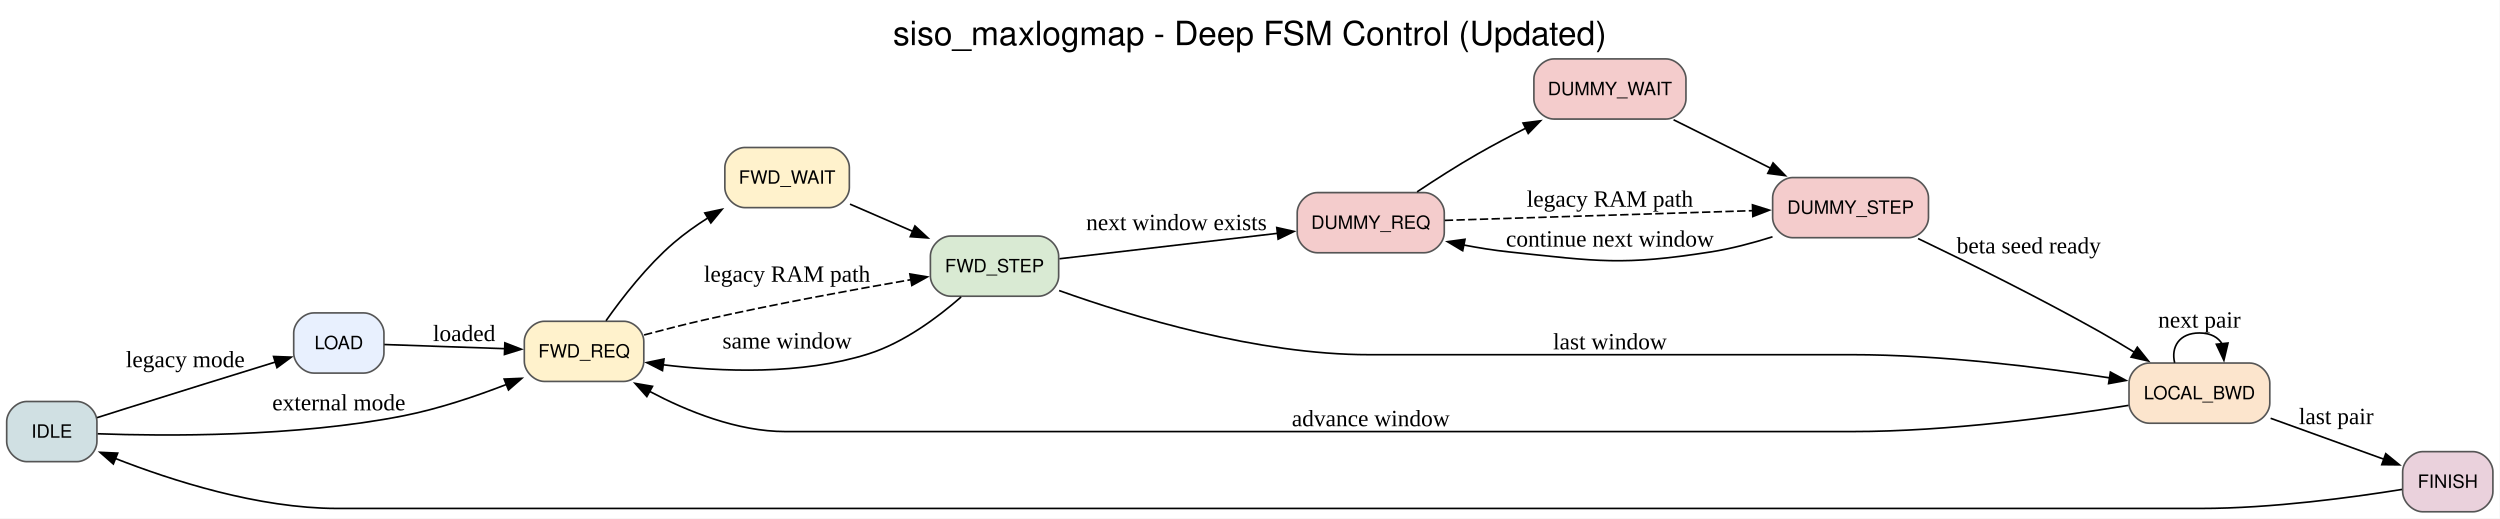
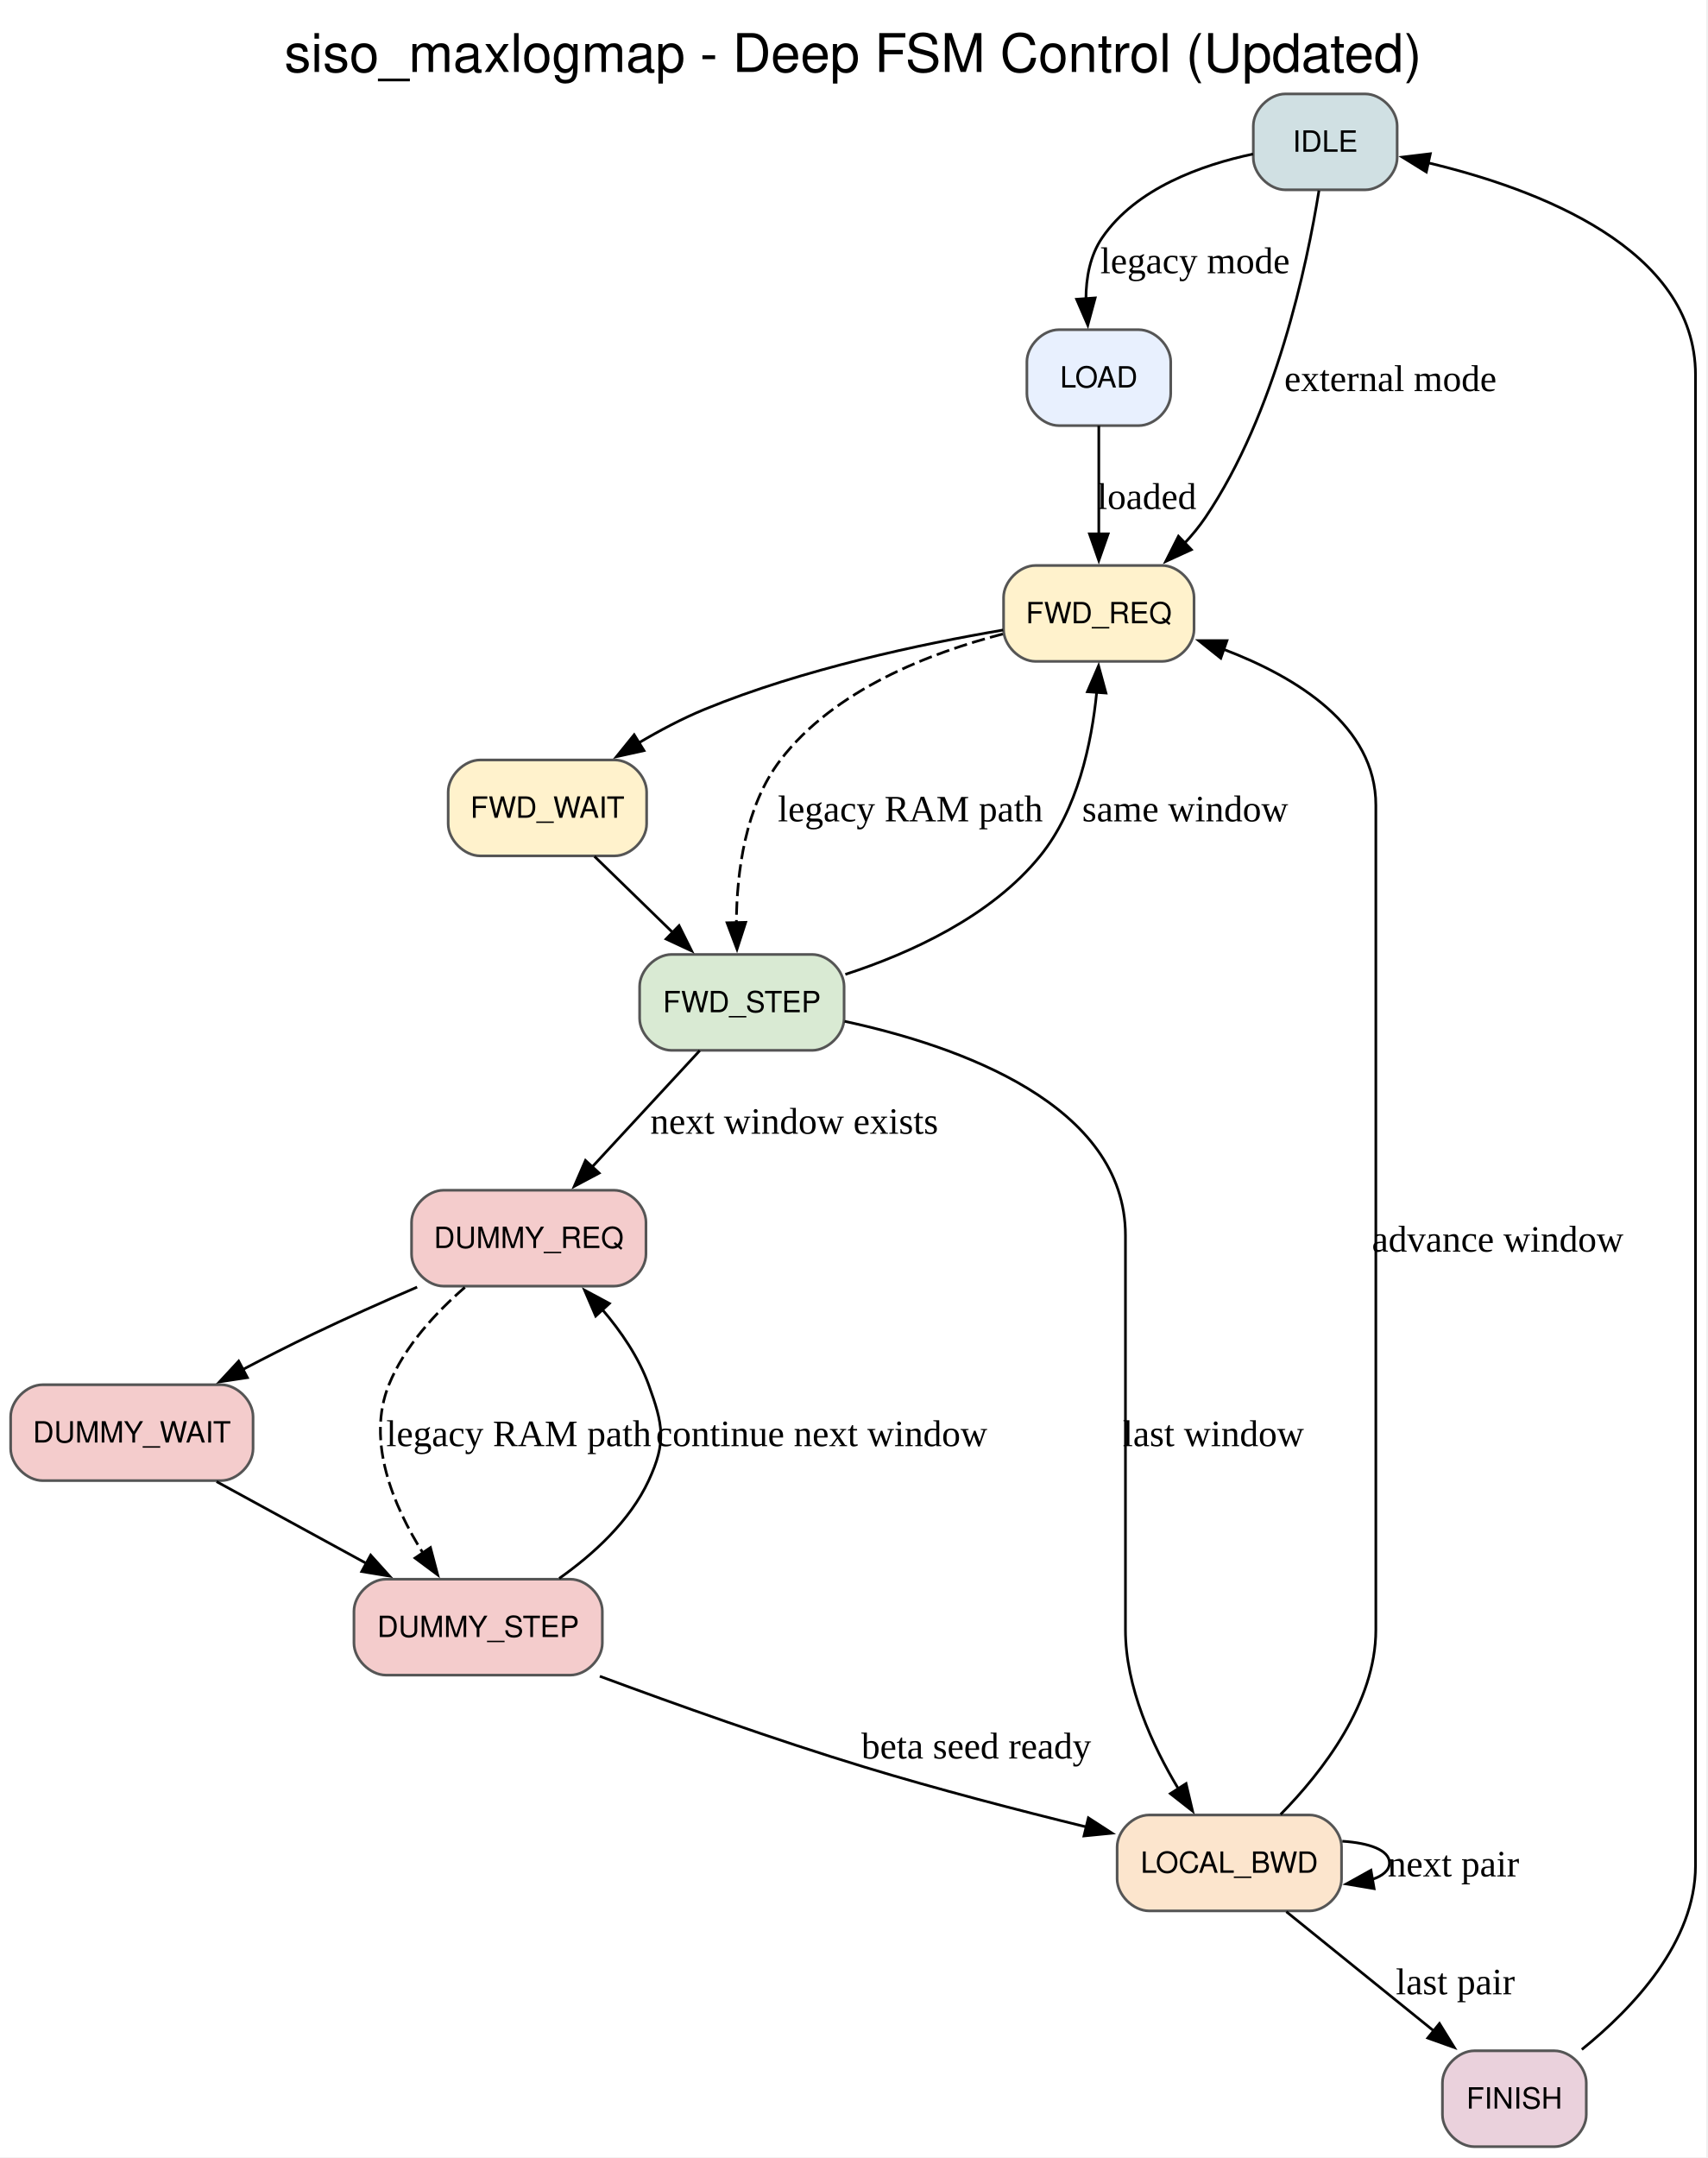
- <svg xmlns="http://www.w3.org/2000/svg" width="1496pt" height="310pt" viewBox="0.00 0.00 1496.00 310.00">
-   <g id="graph0" class="graph" transform="scale(1 1) rotate(0) translate(4 306.25)">
-     <polygon fill="white" stroke="none" points="-4,4 -4,-306.25 1491.75,-306.25 1491.75,4 -4,4" />
-     <text xml:space="preserve" text-anchor="middle" x="743.88" y="-279.25" font-family="Helvetica,sans-Serif" font-size="20.00">siso_maxlogmap - Deep FSM Control (Updated)</text>
+ <svg xmlns="http://www.w3.org/2000/svg" width="641pt" height="810pt" viewBox="0.00 0.00 641.00 810.00">
+   <g id="graph0" class="graph" transform="scale(1 1) rotate(0) translate(4 805.75)">
+     <polygon fill="white" stroke="none" points="-4,4 -4,-805.75 636.5,-805.75 636.5,4 -4,4" />
+     <text xml:space="preserve" text-anchor="middle" x="316.25" y="-778.75" font-family="Helvetica,sans-Serif" font-size="20.00">siso_maxlogmap - Deep FSM Control (Updated)</text>
    <g id="node1" class="node">
-       <path fill="#d0e0e3" stroke="#555555" d="M42,-66C42,-66 12,-66 12,-66 6,-66 0,-60 0,-54 0,-54 0,-42 0,-42 0,-36 6,-30 12,-30 12,-30 42,-30 42,-30 48,-30 54,-36 54,-42 54,-42 54,-54 54,-54 54,-60 48,-66 42,-66" />
-       <text xml:space="preserve" text-anchor="middle" x="27" y="-44.3" font-family="Helvetica,sans-Serif" font-size="11.00">IDLE</text>
+       <path fill="#d0e0e3" stroke="#555555" d="M508.5,-770.5C508.5,-770.5 478.5,-770.5 478.5,-770.5 472.5,-770.5 466.5,-764.5 466.5,-758.5 466.5,-758.5 466.5,-746.5 466.5,-746.5 466.5,-740.5 472.5,-734.5 478.5,-734.5 478.5,-734.5 508.5,-734.5 508.5,-734.5 514.5,-734.5 520.5,-740.5 520.5,-746.5 520.5,-746.5 520.5,-758.5 520.5,-758.5 520.5,-764.5 514.5,-770.5 508.5,-770.5" />
+       <text xml:space="preserve" text-anchor="middle" x="493.5" y="-748.8" font-family="Helvetica,sans-Serif" font-size="11.00">IDLE</text>
    </g>
    <g id="node2" class="node">
-       <path fill="#e8f0fe" stroke="#555555" d="M213.75,-119C213.75,-119 183.75,-119 183.75,-119 177.75,-119 171.75,-113 171.75,-107 171.75,-107 171.75,-95 171.75,-95 171.75,-89 177.75,-83 183.75,-83 183.75,-83 213.75,-83 213.75,-83 219.75,-83 225.75,-89 225.75,-95 225.75,-95 225.75,-107 225.75,-107 225.75,-113 219.75,-119 213.75,-119" />
-       <text xml:space="preserve" text-anchor="middle" x="198.75" y="-97.3" font-family="Helvetica,sans-Serif" font-size="11.00">LOAD</text>
+       <path fill="#e8f0fe" stroke="#555555" d="M423.5,-682C423.5,-682 393.5,-682 393.5,-682 387.5,-682 381.5,-676 381.5,-670 381.5,-670 381.5,-658 381.5,-658 381.5,-652 387.5,-646 393.5,-646 393.5,-646 423.5,-646 423.5,-646 429.5,-646 435.5,-652 435.5,-658 435.5,-658 435.5,-670 435.5,-670 435.5,-676 429.5,-682 423.5,-682" />
+       <text xml:space="preserve" text-anchor="middle" x="408.5" y="-660.3" font-family="Helvetica,sans-Serif" font-size="11.00">LOAD</text>
    </g>
    <g id="edge1" class="edge">
-       <path fill="none" stroke="black" d="M54.05,-56.32C59.95,-58.2 66.19,-60.17 72,-62 101.88,-71.39 135.8,-81.9 160.87,-89.64" />
-       <polygon fill="black" stroke="black" points="159.69,-92.94 170.28,-92.54 161.75,-86.25 159.69,-92.94" />
-       <text xml:space="preserve" text-anchor="middle" x="106.88" y="-86.5" font-family="Times New Roman,serif" font-size="14.00">legacy mode</text>
+       <path fill="none" stroke="black" d="M466.39,-747.94C447.11,-743.84 422.47,-735.1 409.75,-716.5 405.21,-709.85 403.7,-701.51 403.67,-693.49" />
+       <polygon fill="black" stroke="black" points="407.14,-693.93 404.37,-683.71 400.16,-693.43 407.14,-693.93" />
+       <text xml:space="preserve" text-anchor="middle" x="444.62" y="-703.2" font-family="Times New Roman,serif" font-size="14.00">legacy mode</text>
    </g>
    <g id="node3" class="node">
-       <path fill="#fff2cc" stroke="#555555" d="M369.25,-114C369.25,-114 321.75,-114 321.75,-114 315.75,-114 309.75,-108 309.75,-102 309.75,-102 309.75,-90 309.75,-90 309.75,-84 315.75,-78 321.75,-78 321.75,-78 369.25,-78 369.25,-78 375.25,-78 381.25,-84 381.25,-90 381.25,-90 381.25,-102 381.25,-102 381.25,-108 375.25,-114 369.25,-114" />
-       <text xml:space="preserve" text-anchor="middle" x="345.5" y="-92.3" font-family="Helvetica,sans-Serif" font-size="11.00">FWD_REQ</text>
+       <path fill="#fff2cc" stroke="#555555" d="M432.25,-593.5C432.25,-593.5 384.75,-593.5 384.75,-593.5 378.75,-593.5 372.75,-587.5 372.75,-581.5 372.75,-581.5 372.75,-569.5 372.75,-569.5 372.75,-563.5 378.75,-557.5 384.75,-557.5 384.75,-557.5 432.25,-557.5 432.25,-557.5 438.25,-557.5 444.25,-563.5 444.25,-569.5 444.25,-569.5 444.25,-581.5 444.25,-581.5 444.25,-587.5 438.25,-593.5 432.25,-593.5" />
+       <text xml:space="preserve" text-anchor="middle" x="408.5" y="-571.8" font-family="Helvetica,sans-Serif" font-size="11.00">FWD_REQ</text>
    </g>
    <g id="edge2" class="edge">
-       <path fill="none" stroke="black" d="M54.46,-46.68C94.54,-45.24 172.85,-44.63 237.75,-57.5 258.43,-61.6 280.47,-69 299.12,-76.22" />
-       <polygon fill="black" stroke="black" points="297.69,-79.42 308.27,-79.87 300.28,-72.91 297.69,-79.42" />
-       <text xml:space="preserve" text-anchor="middle" x="198.75" y="-60.7" font-family="Times New Roman,serif" font-size="14.00">external mode</text>
+       <path fill="none" stroke="black" d="M491.14,-734.2C486.67,-706.32 474.95,-650.63 448.5,-611.5 446.19,-608.09 443.48,-604.8 440.56,-601.7" />
+       <polygon fill="black" stroke="black" points="443.25,-599.43 433.62,-595.02 438.4,-604.48 443.25,-599.43" />
+       <text xml:space="preserve" text-anchor="middle" x="517.98" y="-658.95" font-family="Times New Roman,serif" font-size="14.00">external mode</text>
    </g>
    <g id="edge3" class="edge">
-       <path fill="none" stroke="black" d="M225.96,-100.09C246.06,-99.4 274.3,-98.42 298.18,-97.6" />
-       <polygon fill="black" stroke="black" points="298.11,-101.1 307.98,-97.26 297.86,-94.11 298.11,-101.1" />
-       <text xml:space="preserve" text-anchor="middle" x="273.75" y="-102.15" font-family="Times New Roman,serif" font-size="14.00">loaded</text>
+       <path fill="none" stroke="black" d="M408.5,-645.91C408.5,-634.26 408.5,-618.55 408.5,-605.02" />
+       <polygon fill="black" stroke="black" points="412,-605.36 408.5,-595.36 405,-605.36 412,-605.36" />
+       <text xml:space="preserve" text-anchor="middle" x="426.5" y="-614.7" font-family="Times New Roman,serif" font-size="14.00">loaded</text>
    </g>
    <g id="node4" class="node">
-       <path fill="#fff2cc" stroke="#555555" d="M492.25,-218C492.25,-218 441.75,-218 441.75,-218 435.75,-218 429.75,-212 429.75,-206 429.75,-206 429.75,-194 429.75,-194 429.75,-188 435.75,-182 441.75,-182 441.75,-182 492.25,-182 492.25,-182 498.25,-182 504.25,-188 504.25,-194 504.25,-194 504.25,-206 504.25,-206 504.25,-212 498.25,-218 492.25,-218" />
-       <text xml:space="preserve" text-anchor="middle" x="467" y="-196.3" font-family="Helvetica,sans-Serif" font-size="11.00">FWD_WAIT</text>
+       <path fill="#fff2cc" stroke="#555555" d="M226.75,-520.5C226.75,-520.5 176.25,-520.5 176.25,-520.5 170.25,-520.5 164.25,-514.5 164.25,-508.5 164.25,-508.5 164.25,-496.5 164.25,-496.5 164.25,-490.5 170.25,-484.5 176.25,-484.5 176.25,-484.5 226.75,-484.5 226.75,-484.5 232.75,-484.5 238.75,-490.5 238.75,-496.5 238.75,-496.5 238.75,-508.5 238.75,-508.5 238.75,-514.5 232.75,-520.5 226.75,-520.5" />
+       <text xml:space="preserve" text-anchor="middle" x="201.5" y="-498.8" font-family="Helvetica,sans-Serif" font-size="11.00">FWD_WAIT</text>
    </g>
    <g id="edge4" class="edge">
-       <path fill="none" stroke="black" d="M358.63,-114.33C368.46,-128.25 383.25,-147.28 399.25,-161 405.48,-166.35 412.55,-171.36 419.7,-175.91" />
-       <polygon fill="black" stroke="black" points="417.76,-178.82 428.12,-181.01 421.38,-172.84 417.76,-178.82" />
+       <path fill="none" stroke="black" d="M372.54,-569.26C341.94,-564.05 297.25,-554.61 260.5,-539.5 252.15,-536.07 243.61,-531.54 235.72,-526.87" />
+       <polygon fill="black" stroke="black" points="237.76,-524.01 227.41,-521.73 234.07,-529.96 237.76,-524.01" />
    </g>
    <g id="node5" class="node">
-       <path fill="#d9ead3" stroke="#555555" d="M617.5,-165C617.5,-165 564.75,-165 564.75,-165 558.75,-165 552.75,-159 552.75,-153 552.75,-153 552.75,-141 552.75,-141 552.75,-135 558.75,-129 564.75,-129 564.75,-129 617.5,-129 617.5,-129 623.5,-129 629.5,-135 629.5,-141 629.5,-141 629.5,-153 629.5,-153 629.5,-159 623.5,-165 617.5,-165" />
-       <text xml:space="preserve" text-anchor="middle" x="591.12" y="-143.3" font-family="Helvetica,sans-Serif" font-size="11.00">FWD_STEP</text>
+       <path fill="#d9ead3" stroke="#555555" d="M300.88,-447.5C300.88,-447.5 248.12,-447.5 248.12,-447.5 242.12,-447.5 236.12,-441.5 236.12,-435.5 236.12,-435.5 236.12,-423.5 236.12,-423.5 236.12,-417.5 242.12,-411.5 248.12,-411.5 248.12,-411.5 300.88,-411.5 300.88,-411.5 306.88,-411.5 312.88,-417.5 312.88,-423.5 312.88,-423.5 312.88,-435.5 312.88,-435.5 312.88,-441.5 306.88,-447.5 300.88,-447.5" />
+       <text xml:space="preserve" text-anchor="middle" x="274.5" y="-425.8" font-family="Helvetica,sans-Serif" font-size="11.00">FWD_STEP</text>
    </g>
    <g id="edge5" class="edge">
-       <path fill="none" stroke="black" stroke-dasharray="5,2" d="M381.41,-105.8C393.07,-108.93 406.18,-112.28 418.25,-115 459.49,-124.28 506.72,-132.94 541.22,-138.9" />
-       <polygon fill="black" stroke="black" points="540.47,-142.32 550.92,-140.56 541.65,-135.42 540.47,-142.32" />
-       <text xml:space="preserve" text-anchor="middle" x="467" y="-137.61" font-family="Times New Roman,serif" font-size="14.00">legacy RAM path</text>
+       <path fill="none" stroke="black" stroke-dasharray="5,2" d="M372.46,-567.78C345.22,-560.75 309.2,-546.9 289,-520.5 275.76,-503.2 272.57,-478.48 272.44,-459.33" />
+       <polygon fill="black" stroke="black" points="275.94,-459.55 272.68,-449.47 268.94,-459.39 275.94,-459.55" />
+       <text xml:space="preserve" text-anchor="middle" x="337.75" y="-497.45" font-family="Times New Roman,serif" font-size="14.00">legacy RAM path</text>
    </g>
    <g id="edge6" class="edge">
-       <path fill="none" stroke="black" d="M504.64,-184.1C516.5,-178.95 529.82,-173.17 542.36,-167.73" />
-       <polygon fill="black" stroke="black" points="543.5,-171.05 551.28,-163.86 540.71,-164.63 543.5,-171.05" />
+       <path fill="none" stroke="black" d="M219.17,-484.31C227.98,-475.74 238.81,-465.21 248.54,-455.74" />
+       <polygon fill="black" stroke="black" points="250.93,-458.31 255.65,-448.83 246.04,-453.29 250.93,-458.31" />
    </g>
    <g id="edge7" class="edge">
-       <path fill="none" stroke="black" d="M571.14,-128.55C557.11,-116.27 536.84,-101.19 515.75,-94.5 475.61,-81.76 427.38,-83.75 392.69,-87.98" />
-       <polygon fill="black" stroke="black" points="392.42,-84.48 382.97,-89.28 393.35,-91.42 392.42,-84.48" />
-       <text xml:space="preserve" text-anchor="middle" x="467" y="-97.7" font-family="Times New Roman,serif" font-size="14.00">same window</text>
+       <path fill="none" stroke="black" d="M313.35,-440.02C337.79,-447.97 368.09,-461.77 386.5,-484.5 400.52,-501.81 405.81,-526.72 407.71,-545.95" />
+       <polygon fill="black" stroke="black" points="404.21,-546.11 408.41,-555.84 411.19,-545.62 404.21,-546.11" />
+       <text xml:space="preserve" text-anchor="middle" x="440.92" y="-497.45" font-family="Times New Roman,serif" font-size="14.00">same window</text>
    </g>
    <g id="node6" class="node">
-       <path fill="#f4cccc" stroke="#555555" d="M848.25,-191C848.25,-191 784.25,-191 784.25,-191 778.25,-191 772.25,-185 772.25,-179 772.25,-179 772.25,-167 772.25,-167 772.25,-161 778.25,-155 784.25,-155 784.25,-155 848.25,-155 848.25,-155 854.25,-155 860.25,-161 860.25,-167 860.25,-167 860.25,-179 860.25,-179 860.25,-185 854.25,-191 848.25,-191" />
-       <text xml:space="preserve" text-anchor="middle" x="816.25" y="-169.3" font-family="Helvetica,sans-Serif" font-size="11.00">DUMMY_REQ</text>
+       <path fill="#f4cccc" stroke="#555555" d="M226.5,-359C226.5,-359 162.5,-359 162.5,-359 156.5,-359 150.5,-353 150.5,-347 150.5,-347 150.5,-335 150.5,-335 150.5,-329 156.5,-323 162.5,-323 162.5,-323 226.5,-323 226.5,-323 232.5,-323 238.5,-329 238.5,-335 238.5,-335 238.5,-347 238.5,-347 238.5,-353 232.5,-359 226.5,-359" />
+       <text xml:space="preserve" text-anchor="middle" x="194.5" y="-337.3" font-family="Helvetica,sans-Serif" font-size="11.00">DUMMY_REQ</text>
    </g>
    <g id="edge8" class="edge">
-       <path fill="none" stroke="black" d="M629.98,-151.41C665.81,-155.59 720.01,-161.9 760.55,-166.63" />
-       <polygon fill="black" stroke="black" points="760.02,-170.09 770.35,-167.77 760.83,-163.13 760.02,-170.09" />
-       <text xml:space="preserve" text-anchor="middle" x="700" y="-168.52" font-family="Times New Roman,serif" font-size="14.00">next window exists</text>
+       <path fill="none" stroke="black" d="M258.69,-411.41C247.16,-398.93 231.31,-381.8 218.25,-367.68" />
+       <polygon fill="black" stroke="black" points="220.93,-365.43 211.57,-360.46 215.79,-370.18 220.93,-365.43" />
+       <text xml:space="preserve" text-anchor="middle" x="294.17" y="-380.2" font-family="Times New Roman,serif" font-size="14.00">next window exists</text>
    </g>
    <g id="node9" class="node">
-       <path fill="#fce5cd" stroke="#555555" d="M1342.25,-89C1342.25,-89 1282,-89 1282,-89 1276,-89 1270,-83 1270,-77 1270,-77 1270,-65 1270,-65 1270,-59 1276,-53 1282,-53 1282,-53 1342.25,-53 1342.25,-53 1348.25,-53 1354.25,-59 1354.25,-65 1354.25,-65 1354.25,-77 1354.25,-77 1354.25,-83 1348.25,-89 1342.25,-89" />
-       <text xml:space="preserve" text-anchor="middle" x="1312.12" y="-67.3" font-family="Helvetica,sans-Serif" font-size="11.00">LOCAL_BWD</text>
+       <path fill="#fce5cd" stroke="#555555" d="M487.62,-124.5C487.62,-124.5 427.38,-124.5 427.38,-124.5 421.38,-124.5 415.38,-118.5 415.38,-112.5 415.38,-112.5 415.38,-100.5 415.38,-100.5 415.38,-94.5 421.38,-88.5 427.38,-88.5 427.38,-88.5 487.62,-88.5 487.62,-88.5 493.62,-88.5 499.62,-94.5 499.62,-100.5 499.62,-100.5 499.62,-112.5 499.62,-112.5 499.62,-118.5 493.62,-124.5 487.62,-124.5" />
+       <text xml:space="preserve" text-anchor="middle" x="457.5" y="-102.8" font-family="Helvetica,sans-Serif" font-size="11.00">LOCAL_BWD</text>
    </g>
    <g id="edge9" class="edge">
-       <path fill="none" stroke="black" d="M629.78,-132.38C673.62,-116.69 748.56,-94 815.25,-94 815.25,-94 815.25,-94 1104.38,-94 1157.03,-94 1216.77,-86.54 1258.44,-80.12" />
-       <polygon fill="black" stroke="black" points="1258.87,-83.59 1268.2,-78.58 1257.78,-76.68 1258.87,-83.59" />
-       <text xml:space="preserve" text-anchor="middle" x="959.38" y="-97.2" font-family="Times New Roman,serif" font-size="14.00">last window</text>
+       <path fill="none" stroke="black" d="M313.09,-422.4C355.74,-413.2 418.5,-391.29 418.5,-342 418.5,-342 418.5,-342 418.5,-194 418.5,-172.58 428.56,-150.61 438.46,-134.17" />
+       <polygon fill="black" stroke="black" points="441.26,-136.29 443.7,-125.97 435.36,-132.51 441.26,-136.29" />
+       <text xml:space="preserve" text-anchor="middle" x="451.5" y="-262.95" font-family="Times New Roman,serif" font-size="14.00">last window</text>
    </g>
    <g id="node7" class="node">
-       <path fill="#f4cccc" stroke="#555555" d="M992.88,-271C992.88,-271 925.88,-271 925.88,-271 919.88,-271 913.88,-265 913.88,-259 913.88,-259 913.88,-247 913.88,-247 913.88,-241 919.88,-235 925.88,-235 925.88,-235 992.88,-235 992.88,-235 998.88,-235 1004.88,-241 1004.88,-247 1004.88,-247 1004.88,-259 1004.88,-259 1004.88,-265 998.88,-271 992.88,-271" />
-       <text xml:space="preserve" text-anchor="middle" x="959.38" y="-249.3" font-family="Helvetica,sans-Serif" font-size="11.00">DUMMY_WAIT</text>
+       <path fill="#f4cccc" stroke="#555555" d="M79,-286C79,-286 12,-286 12,-286 6,-286 0,-280 0,-274 0,-274 0,-262 0,-262 0,-256 6,-250 12,-250 12,-250 79,-250 79,-250 85,-250 91,-256 91,-262 91,-262 91,-274 91,-274 91,-280 85,-286 79,-286" />
+       <text xml:space="preserve" text-anchor="middle" x="45.5" y="-264.3" font-family="Helvetica,sans-Serif" font-size="11.00">DUMMY_WAIT</text>
    </g>
    <g id="edge10" class="edge">
-       <path fill="none" stroke="black" d="M844,-191.47C854.97,-198.78 867.92,-207.08 880,-214 889.3,-219.33 899.42,-224.68 909.21,-229.64" />
-       <polygon fill="black" stroke="black" points="907.37,-232.63 917.88,-233.97 910.5,-226.37 907.37,-232.63" />
+       <path fill="none" stroke="black" d="M152.59,-322.64C139.94,-317.2 126.07,-311.03 113.5,-305 104.84,-300.85 95.69,-296.19 87,-291.63" />
+       <polygon fill="black" stroke="black" points="88.87,-288.67 78.4,-287.08 85.6,-294.86 88.87,-288.67" />
    </g>
    <g id="node8" class="node">
-       <path fill="#f4cccc" stroke="#555555" d="M1138,-200C1138,-200 1068.75,-200 1068.75,-200 1062.75,-200 1056.75,-194 1056.75,-188 1056.75,-188 1056.75,-176 1056.75,-176 1056.75,-170 1062.75,-164 1068.75,-164 1068.75,-164 1138,-164 1138,-164 1144,-164 1150,-170 1150,-176 1150,-176 1150,-188 1150,-188 1150,-194 1144,-200 1138,-200" />
-       <text xml:space="preserve" text-anchor="middle" x="1103.38" y="-178.3" font-family="Helvetica,sans-Serif" font-size="11.00">DUMMY_STEP</text>
+       <path fill="#f4cccc" stroke="#555555" d="M210.12,-213C210.12,-213 140.88,-213 140.88,-213 134.88,-213 128.88,-207 128.88,-201 128.88,-201 128.88,-189 128.88,-189 128.88,-183 134.88,-177 140.88,-177 140.88,-177 210.12,-177 210.12,-177 216.12,-177 222.12,-183 222.12,-189 222.12,-189 222.12,-201 222.12,-201 222.12,-207 216.12,-213 210.12,-213" />
+       <text xml:space="preserve" text-anchor="middle" x="175.5" y="-191.3" font-family="Helvetica,sans-Serif" font-size="11.00">DUMMY_STEP</text>
    </g>
    <g id="edge11" class="edge">
-       <path fill="none" stroke="black" stroke-dasharray="5,2" d="M860.55,-174.37C909.86,-175.92 990.61,-178.47 1045.09,-180.19" />
-       <polygon fill="black" stroke="black" points="1044.68,-183.68 1054.78,-180.5 1044.9,-176.68 1044.68,-183.68" />
-       <text xml:space="preserve" text-anchor="middle" x="959.38" y="-182.56" font-family="Times New Roman,serif" font-size="14.00">legacy RAM path</text>
+       <path fill="none" stroke="black" stroke-dasharray="5,2" d="M170.51,-322.54C159.61,-313.1 147.85,-300.42 142,-286 133.43,-264.88 143.56,-240.66 154.87,-222.67" />
+       <polygon fill="black" stroke="black" points="157.6,-224.87 160.31,-214.62 151.81,-220.94 157.6,-224.87" />
+       <text xml:space="preserve" text-anchor="middle" x="190.75" y="-262.95" font-family="Times New Roman,serif" font-size="14.00">legacy RAM path</text>
    </g>
    <g id="edge12" class="edge">
-       <path fill="none" stroke="black" d="M997.47,-234.58C1010.52,-228.09 1025.29,-220.73 1038.75,-214 1044.21,-211.27 1049.93,-208.4 1055.61,-205.55" />
-       <polygon fill="black" stroke="black" points="1057,-208.77 1064.36,-201.15 1053.86,-202.51 1057,-208.77" />
+       <path fill="none" stroke="black" d="M77.3,-249.63C94.22,-240.39 115.24,-228.91 133.49,-218.95" />
+       <polygon fill="black" stroke="black" points="135.15,-222.03 142.25,-214.16 131.79,-215.88 135.15,-222.03" />
    </g>
    <g id="edge13" class="edge">
-       <path fill="none" stroke="black" d="M1056.67,-164.56C1044.82,-160.81 1031.95,-157.41 1019.75,-155.5 966.73,-147.21 952.37,-149.85 899,-155.5 890.17,-156.43 880.89,-157.92 871.89,-159.64" />
-       <polygon fill="black" stroke="black" points="871.26,-156.2 862.16,-161.63 872.66,-163.06 871.26,-156.2" />
-       <text xml:space="preserve" text-anchor="middle" x="959.38" y="-158.7" font-family="Times New Roman,serif" font-size="14.00">continue next window</text>
+       <path fill="none" stroke="black" d="M205.95,-213.3C218.82,-222.4 232.46,-234.84 239.5,-250 246.24,-264.51 244.95,-270.96 239.5,-286 235.78,-296.28 229.15,-305.98 222.1,-314.24" />
+       <polygon fill="black" stroke="black" points="219.63,-311.76 215.44,-321.5 224.78,-316.5 219.63,-311.76" />
+       <text xml:space="preserve" text-anchor="middle" x="304.46" y="-262.95" font-family="Times New Roman,serif" font-size="14.00">continue next window</text>
    </g>
    <g id="edge14" class="edge">
-       <path fill="none" stroke="black" d="M1143.75,-163.51C1173.8,-149.11 1216.01,-128.22 1252,-108 1259.04,-104.04 1266.42,-99.64 1273.5,-95.29" />
-       <polygon fill="black" stroke="black" points="1274.97,-98.49 1281.6,-90.23 1271.26,-92.55 1274.97,-98.49" />
-       <text xml:space="preserve" text-anchor="middle" x="1210" y="-154.63" font-family="Times New Roman,serif" font-size="14.00">beta seed ready</text>
+       <path fill="none" stroke="black" d="M221.18,-176.57C249.55,-166.05 286.9,-152.74 320.5,-142.5 347.81,-134.18 378.58,-126.2 404.03,-119.96" />
+       <polygon fill="black" stroke="black" points="404.58,-123.43 413.48,-117.67 402.93,-116.63 404.58,-123.43" />
+       <text xml:space="preserve" text-anchor="middle" x="362.5" y="-145.7" font-family="Times New Roman,serif" font-size="14.00">beta seed ready</text>
    </g>
    <g id="edge16" class="edge">
-       <path fill="none" stroke="black" d="M1269.7,-63.66C1228.06,-56.93 1161.98,-48 1104.38,-48 466,-48 466,-48 466,-48 437.31,-48 407.35,-60.06 384.6,-72.1" />
-       <polygon fill="black" stroke="black" points="383.07,-68.94 376.02,-76.85 386.46,-75.07 383.07,-68.94" />
-       <text xml:space="preserve" text-anchor="middle" x="816.25" y="-51.2" font-family="Times New Roman,serif" font-size="14.00">advance window</text>
+       <path fill="none" stroke="black" d="M476.74,-124.7C492.6,-140.86 512.5,-166.59 512.5,-194 512.5,-503.5 512.5,-503.5 512.5,-503.5 512.5,-533.32 482.98,-551.52 455.39,-562.01" />
+       <polygon fill="black" stroke="black" points="454.29,-558.69 446.01,-565.3 456.61,-565.3 454.29,-558.69" />
+       <text xml:space="preserve" text-anchor="middle" x="558.25" y="-335.95" font-family="Times New Roman,serif" font-size="14.00">advance window</text>
    </g>
    <g id="edge15" class="edge">
-       <path fill="none" stroke="black" d="M1297.31,-89.15C1295.03,-98.54 1299.97,-107 1312.12,-107 1318.96,-107 1323.51,-104.32 1325.78,-100.31" />
-       <polygon fill="black" stroke="black" points="1329.23,-100.97 1326.78,-90.66 1322.27,-100.25 1329.23,-100.97" />
-       <text xml:space="preserve" text-anchor="middle" x="1312.12" y="-110.2" font-family="Times New Roman,serif" font-size="14.00">next pair</text>
+       <path fill="none" stroke="black" d="M499.92,-114.65C510.09,-114.01 517.62,-111.3 517.62,-106.5 517.62,-103.73 515.11,-101.65 511.02,-100.27" />
+       <polygon fill="black" stroke="black" points="511.86,-96.86 501.41,-98.61 510.67,-103.76 511.86,-96.86" />
+       <text xml:space="preserve" text-anchor="middle" x="541.62" y="-101.45" font-family="Times New Roman,serif" font-size="14.00">next pair</text>
    </g>
    <g id="node10" class="node">
-       <path fill="#ead1dc" stroke="#555555" d="M1475.75,-36C1475.75,-36 1445.75,-36 1445.75,-36 1439.75,-36 1433.75,-30 1433.75,-24 1433.75,-24 1433.75,-12 1433.75,-12 1433.75,-6 1439.75,0 1445.75,0 1445.75,0 1475.75,0 1475.75,0 1481.75,0 1487.75,-6 1487.75,-12 1487.75,-12 1487.75,-24 1487.75,-24 1487.75,-30 1481.75,-36 1475.75,-36" />
-       <text xml:space="preserve" text-anchor="middle" x="1460.75" y="-14.3" font-family="Helvetica,sans-Serif" font-size="11.00">FINISH</text>
+       <path fill="#ead1dc" stroke="#555555" d="M579.5,-36C579.5,-36 549.5,-36 549.5,-36 543.5,-36 537.5,-30 537.5,-24 537.5,-24 537.5,-12 537.5,-12 537.5,-6 543.5,0 549.5,0 549.5,0 579.5,0 579.5,0 585.5,0 591.5,-6 591.5,-12 591.5,-12 591.5,-24 591.5,-24 591.5,-30 585.5,-36 579.5,-36" />
+       <text xml:space="preserve" text-anchor="middle" x="564.5" y="-14.3" font-family="Helvetica,sans-Serif" font-size="11.00">FINISH</text>
    </g>
    <g id="edge17" class="edge">
-       <path fill="none" stroke="black" d="M1354.75,-55.95C1376.14,-48.22 1401.98,-38.88 1422.67,-31.4" />
-       <polygon fill="black" stroke="black" points="1423.64,-34.77 1431.85,-28.08 1421.26,-28.19 1423.64,-34.77" />
-       <text xml:space="preserve" text-anchor="middle" x="1394" y="-52.45" font-family="Times New Roman,serif" font-size="14.00">last pair</text>
+       <path fill="none" stroke="black" d="M478.9,-88.2C494.79,-75.36 516.68,-57.66 534.34,-43.38" />
+       <polygon fill="black" stroke="black" points="536.39,-46.23 541.96,-37.22 531.99,-40.78 536.39,-46.23" />
+       <text xml:space="preserve" text-anchor="middle" x="542.33" y="-57.2" font-family="Times New Roman,serif" font-size="14.00">last pair</text>
    </g>
    <g id="edge18" class="edge">
-       <path fill="none" stroke="black" d="M1433.36,-13.37C1404.07,-8.65 1355.38,-2 1313.12,-2 197.75,-2 197.75,-2 197.75,-2 150.64,-2 98.65,-18.71 64.78,-31.99" />
-       <polygon fill="black" stroke="black" points="63.82,-28.6 55.85,-35.59 66.43,-35.1 63.82,-28.6" />
+       <path fill="none" stroke="black" d="M589.82,-36.47C609.15,-52.07 632.5,-76.85 632.5,-105.5 632.5,-665 632.5,-665 632.5,-665 632.5,-712.54 573.15,-734.89 532.02,-744.66" />
+       <polygon fill="black" stroke="black" points="531.45,-741.2 522.44,-746.77 532.96,-748.04 531.45,-741.2" />
    </g>
  </g>
</svg>
